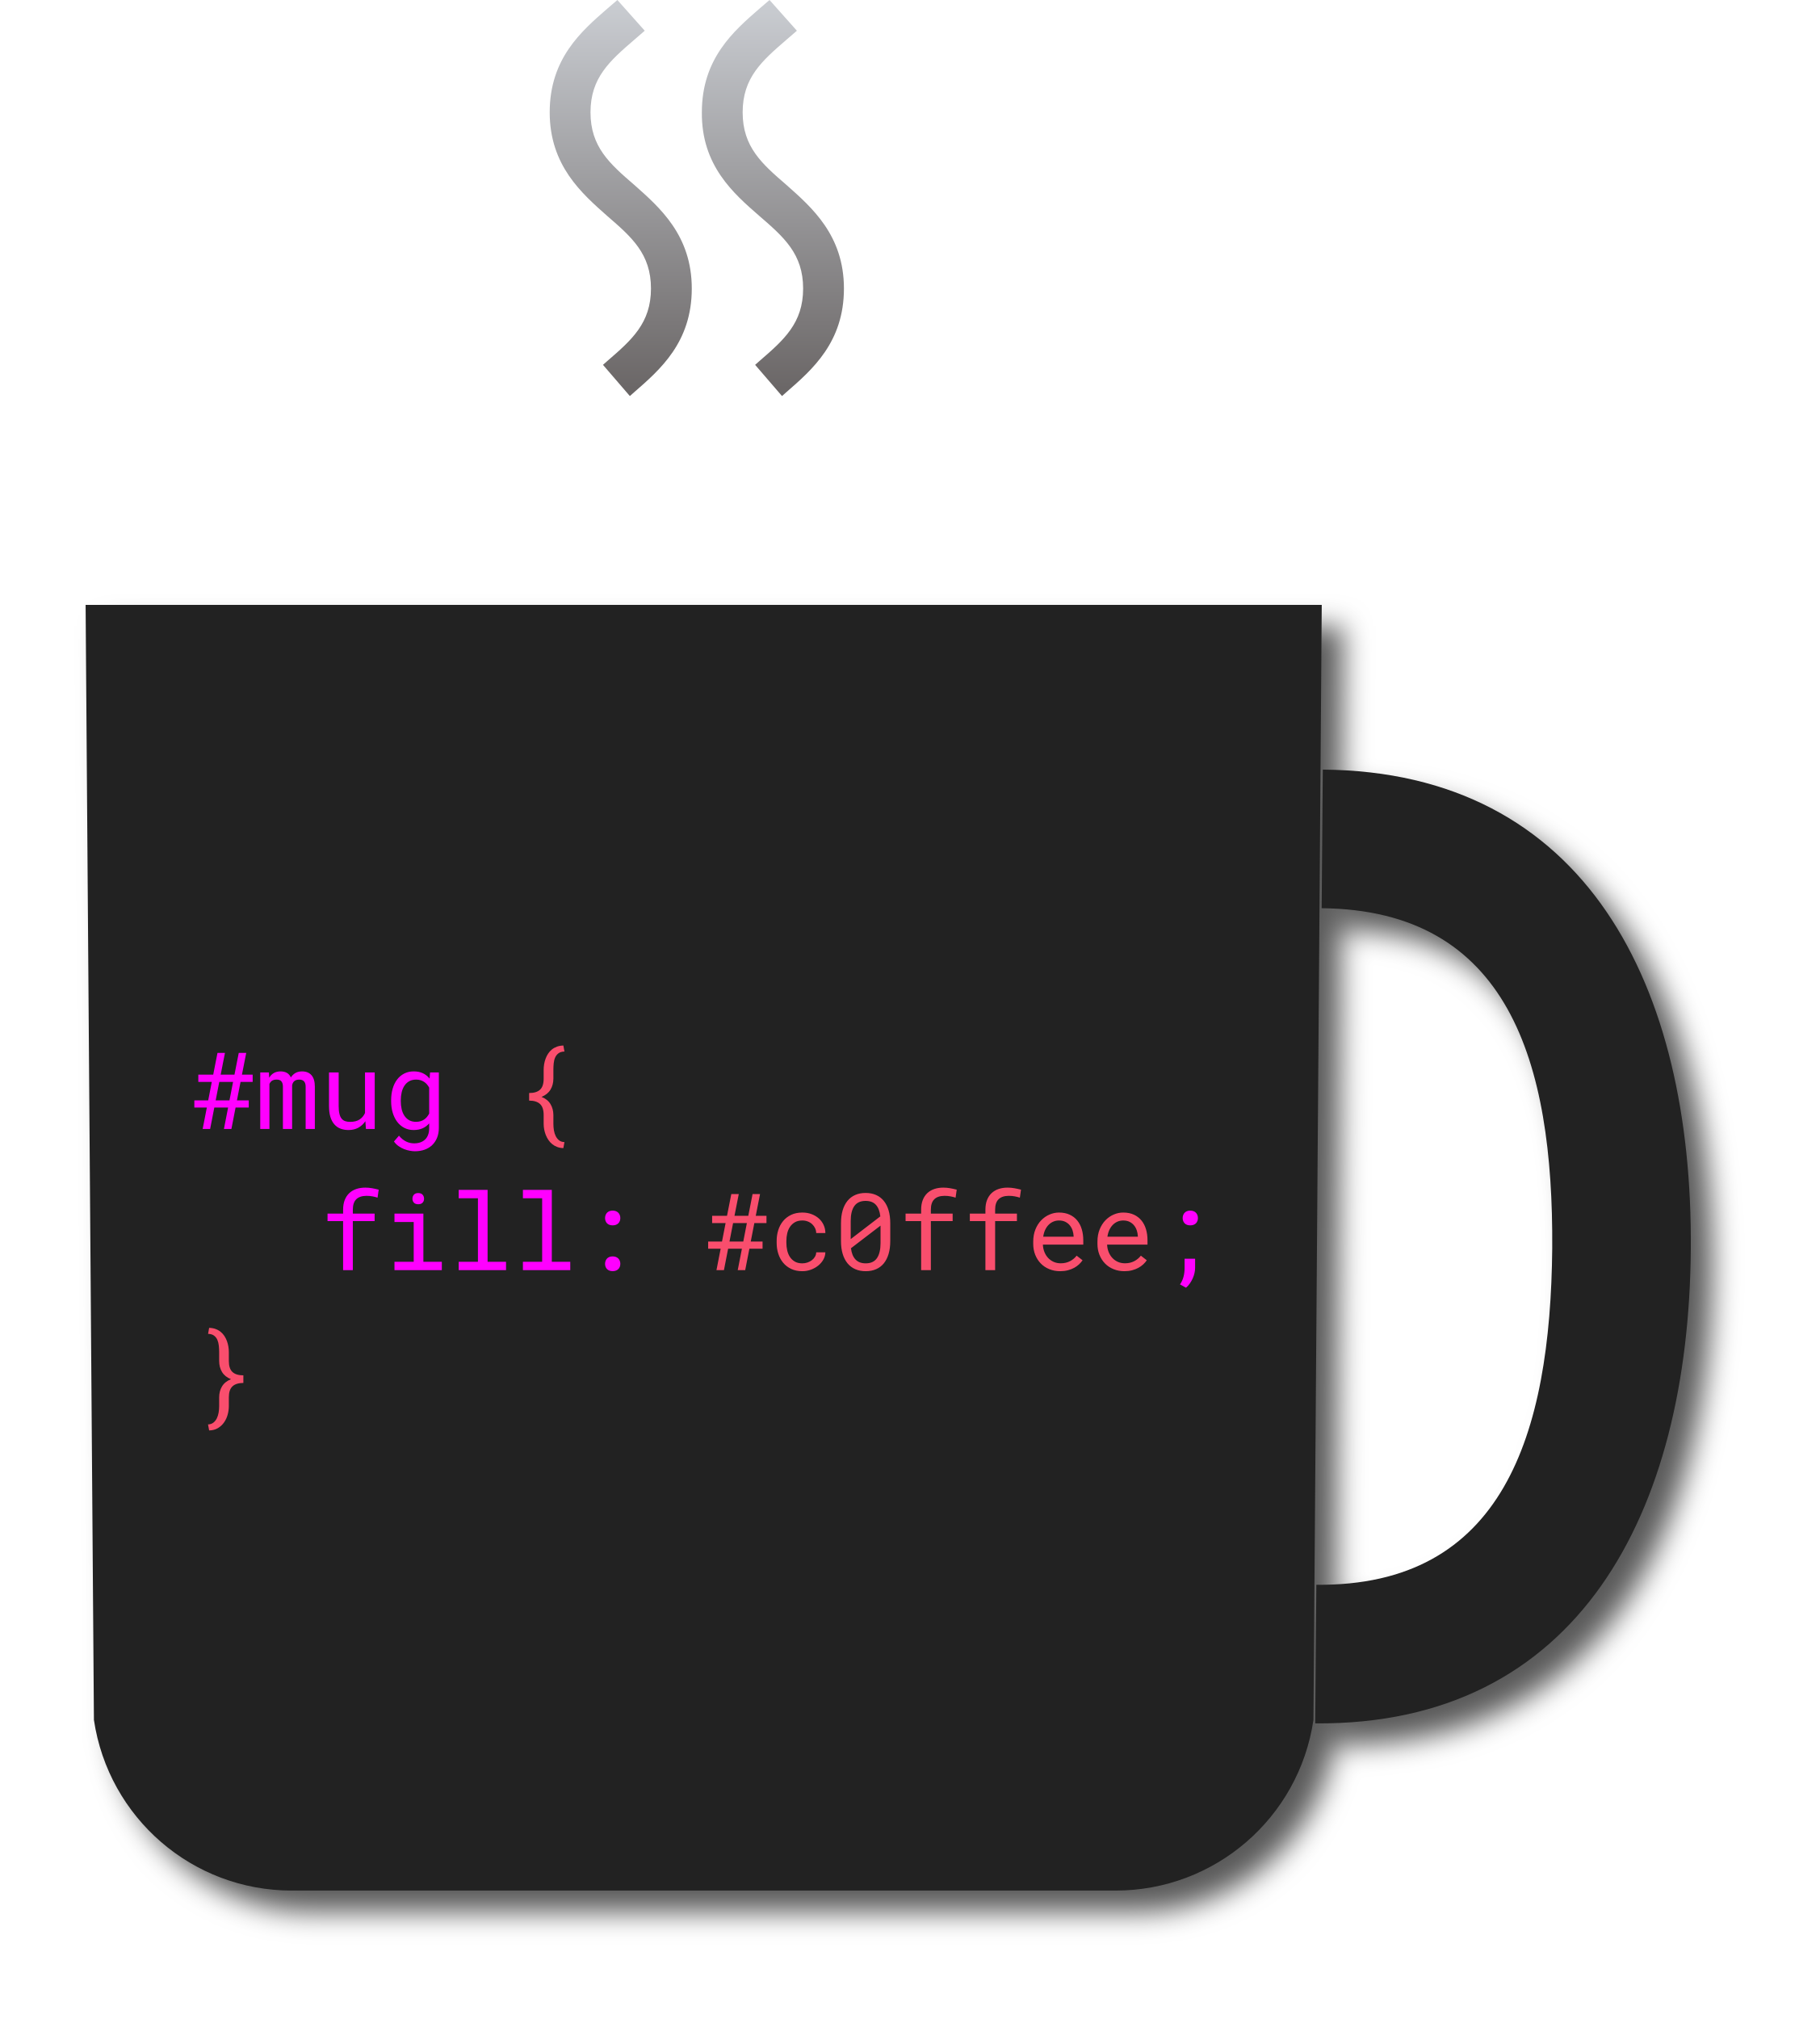
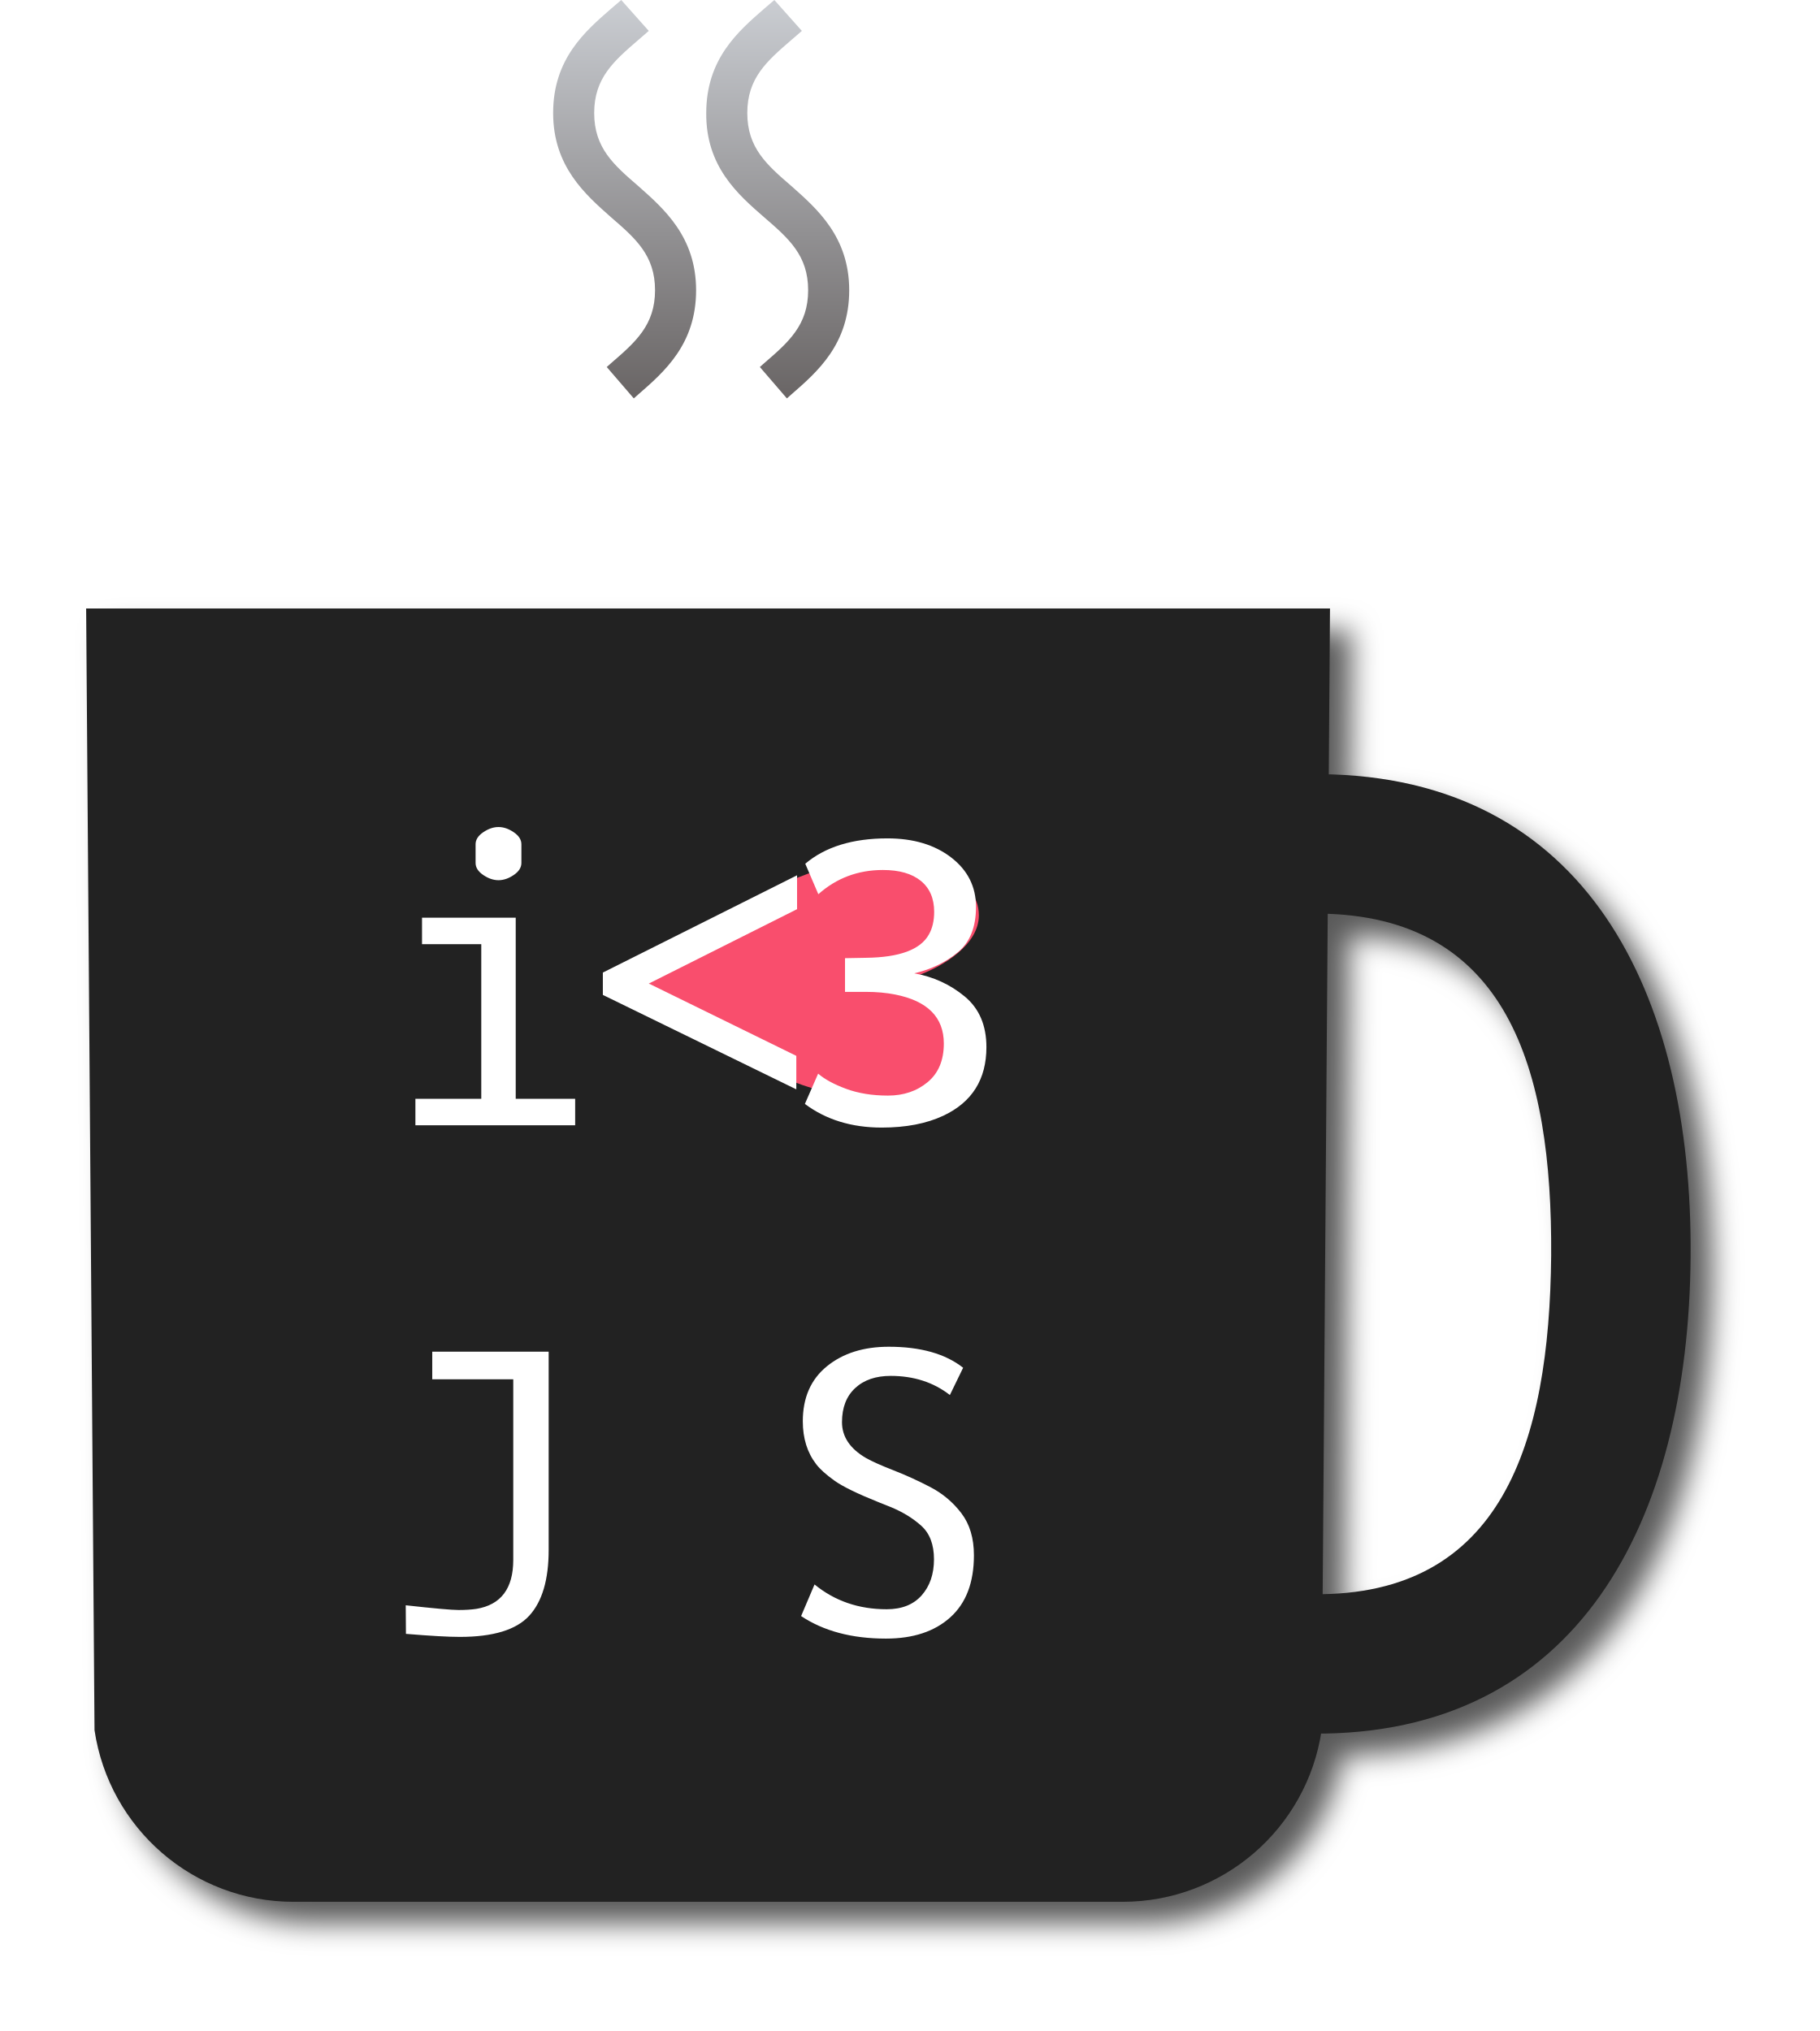
- <svg xmlns="http://www.w3.org/2000/svg" style="isolation:isolate" viewBox="483.137 259 170 188.631" width="170" height="188.631">
-   <g filter="url(#lxwHki0GgUVTZdht57bMZKEw23ivCHGa)">
-     <path d=" M 606.037 420.012 C 630.649 420.206 640.94 400.346 641.134 375.734 C 641.329 351.121 631.356 331.097 606.744 330.903 L 606.638 343.852 C 624.088 344.016 628.301 358.185 628.185 375.628 C 628.021 393.078 623.592 407.227 606.142 407.063 L 606.037 420.012 L 606.037 420.012 Z " fill="rgb(34,34,34)" />
+ <svg xmlns="http://www.w3.org/2000/svg" style="isolation:isolate" viewBox="483.137 259 169 188.631" width="169" height="188.631">
+   <g filter="url(#iWvSOdmesH643DTvjN1LjkyLfIF4l7OL)">
+     <path d=" M 605.037 420.012 C 629.649 420.206 639.94 400.346 640.134 375.734 C 640.329 351.121 630.356 331.097 605.744 330.903 L 605.638 343.852 C 623.088 344.016 627.301 358.185 627.185 375.628 C 627.021 393.078 622.592 407.227 605.142 407.063 L 605.037 420.012 L 605.037 420.012 Z " fill="rgb(34,34,34)" />
    <path d=" M 587.391 435.631 L 510.393 435.631 C 501.105 435.631 493.283 428.836 491.914 419.694 L 491.137 315.514 L 606.647 315.514 L 605.871 419.694 C 604.513 428.853 596.65 435.634 587.391 435.631 Z " fill="rgb(34,34,34)" />
  </g>
  <defs>
-     <filter id="lxwHki0GgUVTZdht57bMZKEw23ivCHGa" x="-200%" y="-200%" width="400%" height="400%" filterUnits="objectBoundingBox" color-interpolation-filters="sRGB">
+     <filter id="iWvSOdmesH643DTvjN1LjkyLfIF4l7OL" x="-200%" y="-200%" width="400%" height="400%" filterUnits="objectBoundingBox" color-interpolation-filters="sRGB">
      <feGaussianBlur in="SourceGraphic" stdDeviation="1.288" />
      <feOffset dx="2" dy="2" result="pf_100_offsetBlur" />
      <feFlood flood-color="#000000" flood-opacity="0.65" />
      <feComposite in2="pf_100_offsetBlur" operator="in" result="pf_100_dropShadow" />
      <feBlend in="SourceGraphic" in2="pf_100_dropShadow" mode="normal" />
    </filter>
  </defs>
-   <path d=" M 504.062 364.479 L 504.452 362.477 L 503.163 362.477 L 502.772 364.479 L 502.074 364.479 L 502.465 362.477 L 501.298 362.477 L 501.298 361.808 L 502.592 361.808 L 502.929 360.079 L 501.669 360.079 L 501.669 359.4 L 503.061 359.4 L 503.461 357.369 L 504.159 357.369 L 503.759 359.4 L 505.048 359.4 L 505.448 357.369 L 506.146 357.369 L 505.746 359.4 L 506.747 359.4 L 506.747 360.079 L 505.614 360.079 L 505.277 361.808 L 506.381 361.808 L 506.381 362.477 L 505.15 362.477 L 504.76 364.479 L 504.062 364.479 L 504.062 364.479 Z  M 503.627 360.079 L 503.29 361.808 L 504.579 361.808 L 504.916 360.079 L 503.627 360.079 L 503.627 360.079 Z  M 507.455 359.195 L 508.266 359.195 L 508.29 359.693 L 508.29 359.693 Q 508.451 359.415 508.712 359.259 L 508.712 359.259 L 508.712 359.259 Q 508.974 359.103 509.345 359.098 L 509.345 359.098 L 509.345 359.098 Q 510.072 359.098 510.316 359.664 L 510.316 359.664 L 510.316 359.664 Q 510.473 359.41 510.729 359.256 L 510.729 359.256 L 510.729 359.256 Q 510.985 359.103 511.352 359.098 L 511.352 359.098 L 511.352 359.098 Q 511.933 359.098 512.245 359.454 L 512.245 359.454 L 512.245 359.454 Q 512.558 359.811 512.558 360.533 L 512.558 360.533 L 512.558 364.479 L 511.698 364.479 L 511.698 360.523 L 511.698 360.523 Q 511.698 359.859 511.088 359.864 L 511.088 359.864 L 511.088 359.864 Q 510.927 359.864 510.81 359.908 L 510.81 359.908 L 510.81 359.908 Q 510.692 359.952 510.614 360.028 L 510.614 360.028 L 510.614 360.028 Q 510.536 360.104 510.492 360.204 L 510.492 360.204 L 510.492 360.204 Q 510.448 360.304 510.434 360.411 L 510.434 360.411 L 510.434 364.479 L 509.574 364.479 L 509.574 360.519 L 509.574 360.519 Q 509.574 360.201 509.433 360.03 L 509.433 360.03 L 509.433 360.03 Q 509.291 359.859 508.983 359.864 L 508.983 359.864 L 508.983 359.864 Q 508.7 359.864 508.544 359.977 L 508.544 359.977 L 508.544 359.977 Q 508.388 360.089 508.314 360.274 L 508.314 360.274 L 508.314 364.479 L 507.455 364.479 L 507.455 359.195 L 507.455 359.195 Z  M 517.333 364.479 L 517.279 363.751 L 517.279 363.751 Q 517.016 364.142 516.62 364.359 L 516.62 364.359 L 516.62 364.359 Q 516.225 364.576 515.707 364.576 L 515.707 364.576 L 515.707 364.576 Q 515.292 364.576 514.955 364.447 L 514.955 364.447 L 514.955 364.447 Q 514.618 364.317 514.379 364.044 L 514.379 364.044 L 514.379 364.044 Q 514.14 363.771 514.01 363.348 L 514.01 363.348 L 514.01 363.348 Q 513.881 362.926 513.881 362.335 L 513.881 362.335 L 513.881 359.195 L 514.784 359.195 L 514.784 362.345 L 514.784 362.345 Q 514.784 362.774 514.853 363.058 L 514.853 363.058 L 514.853 363.058 Q 514.921 363.341 515.058 363.509 L 515.058 363.509 L 515.058 363.509 Q 515.194 363.678 515.392 363.746 L 515.392 363.746 L 515.392 363.746 Q 515.59 363.814 515.849 363.814 L 515.849 363.814 L 515.849 363.814 Q 516.4 363.814 516.74 363.59 L 516.74 363.59 L 516.74 363.59 Q 517.079 363.365 517.245 362.984 L 517.245 362.984 L 517.245 359.195 L 518.153 359.195 L 518.153 364.479 L 517.333 364.479 L 517.333 364.479 Z  M 519.687 361.896 L 519.687 361.793 L 519.687 361.793 Q 519.687 361.202 519.831 360.707 L 519.831 360.707 L 519.831 360.707 Q 519.975 360.211 520.248 359.854 L 520.248 359.854 L 520.248 359.854 Q 520.521 359.498 520.912 359.298 L 520.912 359.298 L 520.912 359.298 Q 521.303 359.098 521.796 359.098 L 521.796 359.098 L 521.796 359.098 Q 522.284 359.098 522.653 359.271 L 522.653 359.271 L 522.653 359.271 Q 523.021 359.444 523.28 359.771 L 523.28 359.771 L 523.324 359.195 L 524.145 359.195 L 524.145 364.366 L 524.145 364.366 Q 524.145 364.889 523.981 365.294 L 523.981 365.294 L 523.981 365.294 Q 523.817 365.699 523.522 365.982 L 523.522 365.982 L 523.522 365.982 Q 523.227 366.266 522.816 366.412 L 522.816 366.412 L 522.816 366.412 Q 522.406 366.559 521.908 366.559 L 521.908 366.559 L 521.908 366.559 Q 521.703 366.559 521.439 366.512 L 521.439 366.512 L 521.439 366.512 Q 521.176 366.466 520.905 366.361 L 520.905 366.361 L 520.905 366.361 Q 520.634 366.256 520.382 366.08 L 520.382 366.08 L 520.382 366.08 Q 520.131 365.904 519.95 365.646 L 519.95 365.646 L 520.419 365.104 L 520.419 365.104 Q 520.585 365.304 520.761 365.443 L 520.761 365.443 L 520.761 365.443 Q 520.937 365.582 521.117 365.665 L 521.117 365.665 L 521.117 365.665 Q 521.298 365.748 521.479 365.785 L 521.479 365.785 L 521.479 365.785 Q 521.659 365.821 521.84 365.821 L 521.84 365.821 L 521.84 365.821 Q 522.162 365.821 522.421 365.729 L 522.421 365.729 L 522.421 365.729 Q 522.68 365.636 522.863 365.458 L 522.863 365.458 L 522.863 365.458 Q 523.046 365.279 523.144 365.016 L 523.144 365.016 L 523.144 365.016 Q 523.241 364.752 523.241 364.41 L 523.241 364.41 L 523.241 363.956 L 523.241 363.956 Q 522.978 364.259 522.619 364.417 L 522.619 364.417 L 522.619 364.417 Q 522.26 364.576 521.786 364.576 L 521.786 364.576 L 521.786 364.576 Q 521.303 364.576 520.912 364.371 L 520.912 364.371 L 520.912 364.371 Q 520.521 364.166 520.25 363.805 L 520.25 363.805 L 520.25 363.805 Q 519.979 363.443 519.833 362.953 L 519.833 362.953 L 519.833 362.953 Q 519.687 362.462 519.687 361.896 L 519.687 361.896 L 519.687 361.896 Z  M 520.59 361.793 L 520.59 361.896 L 520.59 361.896 Q 520.59 362.281 520.67 362.628 L 520.67 362.628 L 520.67 362.628 Q 520.751 362.975 520.924 363.238 L 520.924 363.238 L 520.924 363.238 Q 521.098 363.502 521.366 363.656 L 521.366 363.656 L 521.366 363.656 Q 521.635 363.81 522.011 363.81 L 522.011 363.81 L 522.011 363.81 Q 522.245 363.81 522.433 363.753 L 522.433 363.753 L 522.433 363.753 Q 522.621 363.697 522.77 363.595 L 522.77 363.595 L 522.77 363.595 Q 522.919 363.492 523.036 363.351 L 523.036 363.351 L 523.036 363.351 Q 523.153 363.209 523.241 363.038 L 523.241 363.038 L 523.241 360.616 L 523.241 360.616 Q 523.153 360.45 523.036 360.313 L 523.036 360.313 L 523.036 360.313 Q 522.919 360.177 522.768 360.077 L 522.768 360.077 L 522.768 360.077 Q 522.616 359.977 522.431 359.92 L 522.431 359.92 L 522.431 359.92 Q 522.245 359.864 522.021 359.864 L 522.021 359.864 L 522.021 359.864 Q 521.64 359.864 521.369 360.021 L 521.369 360.021 L 521.369 360.021 Q 521.098 360.177 520.924 360.443 L 520.924 360.443 L 520.924 360.443 Q 520.751 360.709 520.67 361.058 L 520.67 361.058 L 520.67 361.058 Q 520.59 361.407 520.59 361.793 L 520.59 361.793 L 520.59 361.793 Z " fill="rgb(255,0,255)" />
-   <path d=" M 535.883 365.704 L 535.78 366.266 L 535.78 366.266 Q 535.463 366.256 535.204 366.158 L 535.204 366.158 L 535.204 366.158 Q 534.945 366.061 534.74 365.895 L 534.74 365.895 L 534.74 365.895 Q 534.535 365.729 534.386 365.509 L 534.386 365.509 L 534.386 365.509 Q 534.237 365.289 534.137 365.038 L 534.137 365.038 L 534.137 365.038 Q 534.037 364.786 533.988 364.52 L 533.988 364.52 L 533.988 364.52 Q 533.939 364.254 533.939 363.995 L 533.939 363.995 L 533.939 363.17 L 533.939 363.17 Q 533.939 362.467 533.605 362.149 L 533.605 362.149 L 533.605 362.149 Q 533.271 361.832 532.582 361.827 L 532.582 361.827 L 532.582 361.119 L 532.582 361.119 Q 533.271 361.119 533.605 360.804 L 533.605 360.804 L 533.605 360.804 Q 533.939 360.489 533.939 359.781 L 533.939 359.781 L 533.939 358.951 L 533.939 358.951 Q 533.939 358.692 533.983 358.426 L 533.983 358.426 L 533.983 358.426 Q 534.027 358.16 534.12 357.909 L 534.12 357.909 L 534.12 357.909 Q 534.213 357.657 534.357 357.438 L 534.357 357.438 L 534.357 357.438 Q 534.501 357.218 534.706 357.052 L 534.706 357.052 L 534.706 357.052 Q 534.911 356.886 535.177 356.788 L 535.177 356.788 L 535.177 356.788 Q 535.443 356.69 535.78 356.681 L 535.78 356.681 L 535.883 357.242 L 535.883 357.242 Q 535.531 357.252 535.324 357.408 L 535.324 357.408 L 535.324 357.408 Q 535.116 357.564 535.011 357.806 L 535.011 357.806 L 535.011 357.806 Q 534.906 358.048 534.877 358.351 L 534.877 358.351 L 534.877 358.351 Q 534.848 358.653 534.848 358.951 L 534.848 358.951 L 534.848 359.781 L 534.848 359.781 Q 534.843 360.367 534.574 360.809 L 534.574 360.809 L 534.574 360.809 Q 534.306 361.251 533.739 361.48 L 533.739 361.48 L 533.739 361.48 Q 534.306 361.705 534.574 362.147 L 534.574 362.147 L 534.574 362.147 Q 534.843 362.589 534.848 363.17 L 534.848 363.17 L 534.848 363.995 L 534.848 363.995 Q 534.848 364.298 534.896 364.598 L 534.896 364.598 L 534.896 364.598 Q 534.945 364.898 535.065 365.14 L 535.065 365.14 L 535.065 365.14 Q 535.185 365.382 535.382 365.538 L 535.382 365.538 L 535.382 365.538 Q 535.58 365.694 535.883 365.704 L 535.883 365.704 L 535.883 365.704 Z " fill="rgb(249,78,109)" />
-   <path d=" M 516.107 377.667 L 515.199 377.667 L 515.199 373.082 L 513.744 373.082 L 513.744 372.384 L 515.199 372.384 L 515.199 372.013 L 515.199 372.013 Q 515.199 371.505 515.348 371.122 L 515.348 371.122 L 515.348 371.122 Q 515.497 370.738 515.768 370.479 L 515.768 370.479 L 515.768 370.479 Q 516.039 370.221 516.42 370.089 L 516.42 370.089 L 516.42 370.089 Q 516.801 369.957 517.27 369.957 L 517.27 369.957 L 517.27 369.957 Q 517.592 369.957 517.897 370.011 L 517.897 370.011 L 517.897 370.011 Q 518.202 370.064 518.524 370.147 L 518.524 370.147 L 518.417 370.895 L 518.417 370.895 Q 518.217 370.826 517.951 370.775 L 517.951 370.775 L 517.951 370.775 Q 517.685 370.724 517.382 370.724 L 517.382 370.724 L 517.382 370.724 Q 516.747 370.729 516.427 371.046 L 516.427 371.046 L 516.427 371.046 Q 516.107 371.363 516.107 372.013 L 516.107 372.013 L 516.107 372.384 L 518.144 372.384 L 518.144 373.082 L 516.107 373.082 L 516.107 377.667 L 516.107 377.667 Z  M 519.999 373.17 L 519.999 372.384 L 522.699 372.384 L 522.699 376.886 L 524.423 376.886 L 524.423 377.667 L 519.999 377.667 L 519.999 376.886 L 521.796 376.886 L 521.796 373.17 L 519.999 373.17 L 519.999 373.17 Z  M 521.679 370.997 L 521.679 370.997 L 521.679 370.997 Q 521.679 370.772 521.813 370.619 L 521.813 370.619 L 521.813 370.619 Q 521.947 370.465 522.221 370.465 L 522.221 370.465 L 522.221 370.465 Q 522.489 370.465 522.626 370.619 L 522.626 370.619 L 522.626 370.619 Q 522.763 370.772 522.763 370.997 L 522.763 370.997 L 522.763 370.997 Q 522.763 371.217 522.626 371.363 L 522.626 371.363 L 522.626 371.363 Q 522.489 371.51 522.221 371.51 L 522.221 371.51 L 522.221 371.51 Q 521.947 371.51 521.813 371.363 L 521.813 371.363 L 521.813 371.363 Q 521.679 371.217 521.679 370.997 Z  M 526 370.953 L 526 370.167 L 528.7 370.167 L 528.7 376.886 L 530.424 376.886 L 530.424 377.667 L 526 377.667 L 526 376.886 L 527.797 376.886 L 527.797 370.953 L 526 370.953 L 526 370.953 Z  M 532.001 370.953 L 532.001 370.167 L 534.701 370.167 L 534.701 376.886 L 536.425 376.886 L 536.425 377.667 L 532.001 377.667 L 532.001 376.886 L 533.798 376.886 L 533.798 370.953 L 532.001 370.953 L 532.001 370.953 Z  M 539.677 377.081 L 539.677 377.081 L 539.677 377.081 Q 539.677 376.935 539.723 376.808 L 539.723 376.808 L 539.723 376.808 Q 539.77 376.681 539.857 376.585 L 539.857 376.585 L 539.857 376.585 Q 539.945 376.49 540.077 376.437 L 540.077 376.437 L 540.077 376.437 Q 540.209 376.383 540.385 376.383 L 540.385 376.383 L 540.385 376.383 Q 540.561 376.383 540.695 376.437 L 540.695 376.437 L 540.695 376.437 Q 540.829 376.49 540.919 376.585 L 540.919 376.585 L 540.919 376.585 Q 541.01 376.681 541.056 376.808 L 541.056 376.808 L 541.056 376.808 Q 541.103 376.935 541.103 377.081 L 541.103 377.081 L 541.103 377.081 Q 541.103 377.223 541.056 377.347 L 541.056 377.347 L 541.056 377.347 Q 541.01 377.472 540.919 377.564 L 540.919 377.564 L 540.919 377.564 Q 540.829 377.657 540.695 377.708 L 540.695 377.708 L 540.695 377.708 Q 540.561 377.76 540.385 377.76 L 540.385 377.76 L 540.385 377.76 Q 540.209 377.76 540.077 377.708 L 540.077 377.708 L 540.077 377.708 Q 539.945 377.657 539.857 377.564 L 539.857 377.564 L 539.857 377.564 Q 539.77 377.472 539.723 377.347 L 539.723 377.347 L 539.723 377.347 Q 539.677 377.223 539.677 377.081 Z  M 539.677 372.804 L 539.677 372.804 L 539.677 372.804 Q 539.677 372.657 539.723 372.53 L 539.723 372.53 L 539.723 372.53 Q 539.77 372.403 539.857 372.308 L 539.857 372.308 L 539.857 372.308 Q 539.945 372.213 540.077 372.159 L 540.077 372.159 L 540.077 372.159 Q 540.209 372.105 540.385 372.105 L 540.385 372.105 L 540.385 372.105 Q 540.561 372.105 540.695 372.159 L 540.695 372.159 L 540.695 372.159 Q 540.829 372.213 540.919 372.308 L 540.919 372.308 L 540.919 372.308 Q 541.01 372.403 541.056 372.53 L 541.056 372.53 L 541.056 372.53 Q 541.103 372.657 541.103 372.804 L 541.103 372.804 L 541.103 372.804 Q 541.103 372.945 541.056 373.07 L 541.056 373.07 L 541.056 373.07 Q 541.01 373.194 540.919 373.287 L 540.919 373.287 L 540.919 373.287 Q 540.829 373.38 540.695 373.431 L 540.695 373.431 L 540.695 373.431 Q 540.561 373.482 540.385 373.482 L 540.385 373.482 L 540.385 373.482 Q 540.209 373.482 540.077 373.431 L 540.077 373.431 L 540.077 373.431 Q 539.945 373.38 539.857 373.287 L 539.857 373.287 L 539.857 373.287 Q 539.77 373.194 539.723 373.07 L 539.723 373.07 L 539.723 373.07 Q 539.677 372.945 539.677 372.804 Z " fill="rgb(255,0,255)" />
-   <path d=" M 552.074 377.667 L 552.465 375.665 L 551.176 375.665 L 550.785 377.667 L 550.087 377.667 L 550.478 375.665 L 549.311 375.665 L 549.311 374.996 L 550.604 374.996 L 550.941 373.268 L 549.682 373.268 L 549.682 372.589 L 551.073 372.589 L 551.474 370.558 L 552.172 370.558 L 551.771 372.589 L 553.061 372.589 L 553.461 370.558 L 554.159 370.558 L 553.759 372.589 L 554.76 372.589 L 554.76 373.268 L 553.627 373.268 L 553.29 374.996 L 554.394 374.996 L 554.394 375.665 L 553.163 375.665 L 552.772 377.667 L 552.074 377.667 L 552.074 377.667 Z  M 551.64 373.268 L 551.303 374.996 L 552.592 374.996 L 552.929 373.268 L 551.64 373.268 L 551.64 373.268 Z  M 558.114 377.032 L 558.114 377.032 L 558.114 377.032 Q 558.358 377.032 558.59 376.954 L 558.59 376.954 L 558.59 376.954 Q 558.822 376.876 559.003 376.737 L 559.003 376.737 L 559.003 376.737 Q 559.184 376.598 559.293 376.41 L 559.293 376.41 L 559.293 376.41 Q 559.403 376.222 559.408 376.002 L 559.408 376.002 L 560.263 376.002 L 560.263 376.002 Q 560.258 376.354 560.08 376.673 L 560.08 376.673 L 560.08 376.673 Q 559.901 376.993 559.604 377.235 L 559.604 377.235 L 559.604 377.235 Q 559.306 377.477 558.92 377.621 L 558.92 377.621 L 558.92 377.621 Q 558.534 377.765 558.114 377.765 L 558.114 377.765 L 558.114 377.765 Q 557.514 377.765 557.064 377.55 L 557.064 377.55 L 557.064 377.55 Q 556.615 377.335 556.315 376.971 L 556.315 376.971 L 556.315 376.971 Q 556.015 376.607 555.863 376.131 L 555.863 376.131 L 555.863 376.131 Q 555.712 375.655 555.712 375.128 L 555.712 375.128 L 555.712 374.923 L 555.712 374.923 Q 555.712 374.4 555.863 373.922 L 555.863 373.922 L 555.863 373.922 Q 556.015 373.443 556.315 373.08 L 556.315 373.08 L 556.315 373.08 Q 556.615 372.716 557.064 372.501 L 557.064 372.501 L 557.064 372.501 Q 557.514 372.286 558.114 372.286 L 558.114 372.286 L 558.114 372.286 Q 558.583 372.286 558.976 372.435 L 558.976 372.435 L 558.976 372.435 Q 559.369 372.584 559.655 372.84 L 559.655 372.84 L 559.655 372.84 Q 559.94 373.097 560.102 373.448 L 560.102 373.448 L 560.102 373.448 Q 560.263 373.8 560.263 374.2 L 560.263 374.2 L 559.408 374.2 L 559.408 374.2 Q 559.403 373.961 559.303 373.749 L 559.303 373.749 L 559.303 373.749 Q 559.203 373.536 559.032 373.375 L 559.032 373.375 L 559.032 373.375 Q 558.861 373.214 558.625 373.121 L 558.625 373.121 L 558.625 373.121 Q 558.388 373.028 558.114 373.028 L 558.114 373.028 L 558.114 373.028 Q 557.694 373.028 557.409 373.197 L 557.409 373.197 L 557.409 373.197 Q 557.123 373.365 556.947 373.636 L 556.947 373.636 L 556.947 373.636 Q 556.771 373.907 556.696 374.244 L 556.696 374.244 L 556.696 374.244 Q 556.62 374.581 556.62 374.923 L 556.62 374.923 L 556.62 375.128 L 556.62 375.128 Q 556.62 375.475 556.696 375.814 L 556.696 375.814 L 556.696 375.814 Q 556.771 376.153 556.945 376.424 L 556.945 376.424 L 556.945 376.424 Q 557.118 376.695 557.404 376.864 L 557.404 376.864 L 557.404 376.864 Q 557.689 377.032 558.114 377.032 Z  M 566.327 373.282 L 566.327 374.947 L 566.327 374.947 Q 566.327 375.626 566.171 376.151 L 566.171 376.151 L 566.171 376.151 Q 566.015 376.676 565.722 377.035 L 565.722 377.035 L 565.722 377.035 Q 565.429 377.394 565.004 377.579 L 565.004 377.579 L 565.004 377.579 Q 564.579 377.765 564.032 377.765 L 564.032 377.765 L 564.032 377.765 Q 563.49 377.765 563.063 377.579 L 563.063 377.579 L 563.063 377.579 Q 562.636 377.394 562.338 377.035 L 562.338 377.035 L 562.338 377.035 Q 562.04 376.676 561.881 376.151 L 561.881 376.151 L 561.881 376.151 Q 561.723 375.626 561.723 374.947 L 561.723 374.947 L 561.723 373.282 L 561.723 373.282 Q 561.723 372.604 561.879 372.079 L 561.879 372.079 L 561.879 372.079 Q 562.035 371.554 562.331 371.192 L 562.331 371.192 L 562.331 371.192 Q 562.626 370.831 563.053 370.643 L 563.053 370.643 L 563.053 370.643 Q 563.48 370.455 564.022 370.455 L 564.022 370.455 L 564.022 370.455 Q 564.569 370.455 564.997 370.643 L 564.997 370.643 L 564.997 370.643 Q 565.424 370.831 565.719 371.192 L 565.719 371.192 L 565.719 371.192 Q 566.015 371.554 566.171 372.079 L 566.171 372.079 L 566.171 372.079 Q 566.327 372.604 566.327 373.282 L 566.327 373.282 L 566.327 373.282 Z  M 562.631 373.082 L 562.631 374.767 L 565.399 372.643 L 565.399 372.643 Q 565.321 371.935 564.987 371.566 L 564.987 371.566 L 564.987 371.566 Q 564.652 371.197 564.022 371.197 L 564.022 371.197 L 564.022 371.197 Q 563.31 371.197 562.97 371.678 L 562.97 371.678 L 562.97 371.678 Q 562.631 372.159 562.631 373.082 L 562.631 373.082 L 562.631 373.082 Z  M 565.419 375.138 L 565.419 373.507 L 562.655 375.621 L 562.655 375.621 Q 562.738 376.31 563.08 376.671 L 563.08 376.671 L 563.08 376.671 Q 563.422 377.032 564.032 377.032 L 564.032 377.032 L 564.032 377.032 Q 564.75 377.032 565.084 376.544 L 565.084 376.544 L 565.084 376.544 Q 565.419 376.056 565.419 375.138 L 565.419 375.138 L 565.419 375.138 Z  M 570.121 377.667 L 569.213 377.667 L 569.213 373.082 L 567.758 373.082 L 567.758 372.384 L 569.213 372.384 L 569.213 372.013 L 569.213 372.013 Q 569.213 371.505 569.362 371.122 L 569.362 371.122 L 569.362 371.122 Q 569.511 370.738 569.782 370.479 L 569.782 370.479 L 569.782 370.479 Q 570.053 370.221 570.434 370.089 L 570.434 370.089 L 570.434 370.089 Q 570.814 369.957 571.283 369.957 L 571.283 369.957 L 571.283 369.957 Q 571.605 369.957 571.911 370.011 L 571.911 370.011 L 571.911 370.011 Q 572.216 370.064 572.538 370.147 L 572.538 370.147 L 572.431 370.895 L 572.431 370.895 Q 572.23 370.826 571.964 370.775 L 571.964 370.775 L 571.964 370.775 Q 571.698 370.724 571.396 370.724 L 571.396 370.724 L 571.396 370.724 Q 570.761 370.729 570.441 371.046 L 570.441 371.046 L 570.441 371.046 Q 570.121 371.363 570.121 372.013 L 570.121 372.013 L 570.121 372.384 L 572.157 372.384 L 572.157 373.082 L 570.121 373.082 L 570.121 377.667 L 570.121 377.667 Z  M 576.127 377.667 L 575.219 377.667 L 575.219 373.082 L 573.764 373.082 L 573.764 372.384 L 575.219 372.384 L 575.219 372.013 L 575.219 372.013 Q 575.219 371.505 575.368 371.122 L 575.368 371.122 L 575.368 371.122 Q 575.517 370.738 575.788 370.479 L 575.788 370.479 L 575.788 370.479 Q 576.059 370.221 576.439 370.089 L 576.439 370.089 L 576.439 370.089 Q 576.82 369.957 577.289 369.957 L 577.289 369.957 L 577.289 369.957 Q 577.611 369.957 577.917 370.011 L 577.917 370.011 L 577.917 370.011 Q 578.222 370.064 578.544 370.147 L 578.544 370.147 L 578.437 370.895 L 578.437 370.895 Q 578.236 370.826 577.97 370.775 L 577.97 370.775 L 577.97 370.775 Q 577.704 370.724 577.401 370.724 L 577.401 370.724 L 577.401 370.724 Q 576.767 370.729 576.447 371.046 L 576.447 371.046 L 576.447 371.046 Q 576.127 371.363 576.127 372.013 L 576.127 372.013 L 576.127 372.384 L 578.163 372.384 L 578.163 373.082 L 576.127 373.082 L 576.127 377.667 L 576.127 377.667 Z  M 582.211 377.765 L 582.211 377.765 L 582.211 377.765 Q 581.654 377.765 581.188 377.574 L 581.188 377.574 L 581.188 377.574 Q 580.722 377.384 580.39 377.042 L 580.39 377.042 L 580.39 377.042 Q 580.058 376.7 579.872 376.231 L 579.872 376.231 L 579.872 376.231 Q 579.687 375.763 579.687 375.211 L 579.687 375.211 L 579.687 375.006 L 579.687 375.006 Q 579.687 374.366 579.892 373.861 L 579.892 373.861 L 579.892 373.861 Q 580.097 373.355 580.436 373.006 L 580.436 373.006 L 580.436 373.006 Q 580.775 372.657 581.208 372.472 L 581.208 372.472 L 581.208 372.472 Q 581.64 372.286 582.094 372.286 L 582.094 372.286 L 582.094 372.286 Q 582.665 372.286 583.092 372.484 L 583.092 372.484 L 583.092 372.484 Q 583.52 372.682 583.803 373.031 L 583.803 373.031 L 583.803 373.031 Q 584.086 373.38 584.225 373.854 L 584.225 373.854 L 584.225 373.854 Q 584.364 374.327 584.364 374.879 L 584.364 374.879 L 584.364 375.284 L 580.59 375.284 L 580.59 375.284 Q 580.604 375.646 580.729 375.963 L 580.729 375.963 L 580.729 375.963 Q 580.854 376.28 581.071 376.517 L 581.071 376.517 L 581.071 376.517 Q 581.288 376.754 581.591 376.891 L 581.591 376.891 L 581.591 376.891 Q 581.894 377.027 582.26 377.027 L 582.26 377.027 L 582.26 377.027 Q 582.743 377.027 583.119 376.832 L 583.119 376.832 L 583.119 376.832 Q 583.495 376.637 583.744 376.314 L 583.744 376.314 L 584.296 376.744 L 584.296 376.744 Q 584.164 376.944 583.966 377.127 L 583.966 377.127 L 583.966 377.127 Q 583.769 377.311 583.51 377.452 L 583.51 377.452 L 583.51 377.452 Q 583.251 377.594 582.924 377.679 L 582.924 377.679 L 582.924 377.679 Q 582.597 377.765 582.211 377.765 Z  M 582.094 373.028 L 582.094 373.028 L 582.094 373.028 Q 581.82 373.028 581.576 373.128 L 581.576 373.128 L 581.576 373.128 Q 581.332 373.229 581.137 373.421 L 581.137 373.421 L 581.137 373.421 Q 580.941 373.614 580.807 373.895 L 580.807 373.895 L 580.807 373.895 Q 580.673 374.176 580.619 374.542 L 580.619 374.542 L 583.461 374.542 L 583.461 374.474 L 583.461 374.474 Q 583.446 374.21 583.361 373.951 L 583.361 373.951 L 583.361 373.951 Q 583.275 373.692 583.109 373.487 L 583.109 373.487 L 583.109 373.487 Q 582.943 373.282 582.692 373.155 L 582.692 373.155 L 582.692 373.155 Q 582.44 373.028 582.094 373.028 Z  M 588.212 377.765 L 588.212 377.765 L 588.212 377.765 Q 587.655 377.765 587.189 377.574 L 587.189 377.574 L 587.189 377.574 Q 586.723 377.384 586.391 377.042 L 586.391 377.042 L 586.391 377.042 Q 586.059 376.7 585.873 376.231 L 585.873 376.231 L 585.873 376.231 Q 585.688 375.763 585.688 375.211 L 585.688 375.211 L 585.688 375.006 L 585.688 375.006 Q 585.688 374.366 585.893 373.861 L 585.893 373.861 L 585.893 373.861 Q 586.098 373.355 586.437 373.006 L 586.437 373.006 L 586.437 373.006 Q 586.776 372.657 587.208 372.472 L 587.208 372.472 L 587.208 372.472 Q 587.641 372.286 588.095 372.286 L 588.095 372.286 L 588.095 372.286 Q 588.666 372.286 589.093 372.484 L 589.093 372.484 L 589.093 372.484 Q 589.521 372.682 589.804 373.031 L 589.804 373.031 L 589.804 373.031 Q 590.087 373.38 590.226 373.854 L 590.226 373.854 L 590.226 373.854 Q 590.365 374.327 590.365 374.879 L 590.365 374.879 L 590.365 375.284 L 586.591 375.284 L 586.591 375.284 Q 586.605 375.646 586.73 375.963 L 586.73 375.963 L 586.73 375.963 Q 586.854 376.28 587.072 376.517 L 587.072 376.517 L 587.072 376.517 Q 587.289 376.754 587.592 376.891 L 587.592 376.891 L 587.592 376.891 Q 587.895 377.027 588.261 377.027 L 588.261 377.027 L 588.261 377.027 Q 588.744 377.027 589.12 376.832 L 589.12 376.832 L 589.12 376.832 Q 589.496 376.637 589.745 376.314 L 589.745 376.314 L 590.297 376.744 L 590.297 376.744 Q 590.165 376.944 589.967 377.127 L 589.967 377.127 L 589.967 377.127 Q 589.77 377.311 589.511 377.452 L 589.511 377.452 L 589.511 377.452 Q 589.252 377.594 588.925 377.679 L 588.925 377.679 L 588.925 377.679 Q 588.598 377.765 588.212 377.765 Z  M 588.095 373.028 L 588.095 373.028 L 588.095 373.028 Q 587.821 373.028 587.577 373.128 L 587.577 373.128 L 587.577 373.128 Q 587.333 373.229 587.138 373.421 L 587.138 373.421 L 587.138 373.421 Q 586.942 373.614 586.808 373.895 L 586.808 373.895 L 586.808 373.895 Q 586.674 374.176 586.62 374.542 L 586.62 374.542 L 589.462 374.542 L 589.462 374.474 L 589.462 374.474 Q 589.447 374.21 589.362 373.951 L 589.362 373.951 L 589.362 373.951 Q 589.276 373.692 589.11 373.487 L 589.11 373.487 L 589.11 373.487 Q 588.944 373.282 588.693 373.155 L 588.693 373.155 L 588.693 373.155 Q 588.441 373.028 588.095 373.028 Z " fill="rgb(249,78,109)" />
-   <path d=" M 593.651 372.804 L 593.651 372.804 L 593.651 372.804 Q 593.651 372.657 593.698 372.53 L 593.698 372.53 L 593.698 372.53 Q 593.744 372.403 593.832 372.308 L 593.832 372.308 L 593.832 372.308 Q 593.92 372.213 594.052 372.159 L 594.052 372.159 L 594.052 372.159 Q 594.184 372.105 594.359 372.105 L 594.359 372.105 L 594.359 372.105 Q 594.535 372.105 594.669 372.159 L 594.669 372.159 L 594.669 372.159 Q 594.804 372.213 594.894 372.308 L 594.894 372.308 L 594.894 372.308 Q 594.984 372.403 595.031 372.53 L 595.031 372.53 L 595.031 372.53 Q 595.077 372.657 595.077 372.804 L 595.077 372.804 L 595.077 372.804 Q 595.077 372.945 595.031 373.07 L 595.031 373.07 L 595.031 373.07 Q 594.984 373.194 594.894 373.287 L 594.894 373.287 L 594.894 373.287 Q 594.804 373.38 594.669 373.431 L 594.669 373.431 L 594.669 373.431 Q 594.535 373.482 594.359 373.482 L 594.359 373.482 L 594.359 373.482 Q 594.184 373.482 594.052 373.431 L 594.052 373.431 L 594.052 373.431 Q 593.92 373.38 593.832 373.287 L 593.832 373.287 L 593.832 373.287 Q 593.744 373.194 593.698 373.07 L 593.698 373.07 L 593.698 373.07 Q 593.651 372.945 593.651 372.804 Z  M 594.813 376.598 L 594.813 377.457 L 594.813 377.457 Q 594.813 377.687 594.757 377.938 L 594.757 377.938 L 594.757 377.938 Q 594.701 378.189 594.591 378.436 L 594.591 378.436 L 594.591 378.436 Q 594.481 378.683 594.325 378.907 L 594.325 378.907 L 594.325 378.907 Q 594.169 379.132 593.964 379.308 L 593.964 379.308 L 593.402 379 L 593.402 379 Q 593.637 378.658 593.734 378.272 L 593.734 378.272 L 593.734 378.272 Q 593.832 377.887 593.832 377.472 L 593.832 377.472 L 593.832 376.598 L 594.813 376.598 L 594.813 376.598 Z " fill="rgb(255,0,255)" />
-   <path d=" M 502.68 392.643 L 502.577 392.081 L 502.577 392.081 Q 502.875 392.071 503.075 391.915 L 503.075 391.915 L 503.075 391.915 Q 503.275 391.759 503.395 391.517 L 503.395 391.517 L 503.395 391.517 Q 503.515 391.275 503.566 390.975 L 503.566 390.975 L 503.566 390.975 Q 503.617 390.675 503.617 390.372 L 503.617 390.372 L 503.617 389.547 L 503.617 389.547 Q 503.617 388.966 503.886 388.524 L 503.886 388.524 L 503.886 388.524 Q 504.154 388.082 504.721 387.857 L 504.721 387.857 L 504.721 387.857 Q 504.154 387.628 503.886 387.186 L 503.886 387.186 L 503.886 387.186 Q 503.617 386.744 503.617 386.158 L 503.617 386.158 L 503.617 385.328 L 503.617 385.328 Q 503.617 385.03 503.585 384.728 L 503.585 384.728 L 503.585 384.728 Q 503.554 384.425 503.449 384.183 L 503.449 384.183 L 503.449 384.183 Q 503.344 383.941 503.139 383.785 L 503.139 383.785 L 503.139 383.785 Q 502.934 383.629 502.582 383.619 L 502.582 383.619 L 502.68 383.058 L 502.68 383.058 Q 503.017 383.067 503.283 383.165 L 503.283 383.165 L 503.283 383.165 Q 503.549 383.263 503.754 383.429 L 503.754 383.429 L 503.754 383.429 Q 503.959 383.595 504.103 383.814 L 504.103 383.814 L 504.103 383.814 Q 504.247 384.034 504.34 384.286 L 504.34 384.286 L 504.34 384.286 Q 504.433 384.537 504.477 384.803 L 504.477 384.803 L 504.477 384.803 Q 504.521 385.069 504.521 385.328 L 504.521 385.328 L 504.521 386.158 L 504.521 386.158 Q 504.521 386.866 504.857 387.181 L 504.857 387.181 L 504.857 387.181 Q 505.194 387.496 505.878 387.496 L 505.878 387.496 L 505.878 388.204 L 505.878 388.204 Q 505.194 388.209 504.857 388.526 L 504.857 388.526 L 504.857 388.526 Q 504.521 388.844 504.521 389.547 L 504.521 389.547 L 504.521 390.372 L 504.521 390.372 Q 504.521 390.763 504.413 391.161 L 504.413 391.161 L 504.413 391.161 Q 504.306 391.559 504.079 391.886 L 504.079 391.886 L 504.079 391.886 Q 503.852 392.213 503.505 392.423 L 503.505 392.423 L 503.505 392.423 Q 503.158 392.633 502.68 392.643 L 502.68 392.643 L 502.68 392.643 Z " fill="rgb(249,78,109)" />
+   <g>
+     <path d=" M 543.038 349.97 C 544.428 348.668 555.101 338.962 564.196 338.962 C 568.955 338.962 574.038 340.29 574.038 344.016 C 574.038 346.701 570.824 348.76 568.074 349.707 L 567.333 349.962 L 568.073 350.217 C 570.957 351.21 574.038 353.226 574.038 355.908 C 574.038 359.399 569.095 360.962 564.196 360.962 C 553.91 360.962 544.297 351.286 543.038 349.97 Z " fill="rgb(249,78,109)" />
+   </g>
+   <path d=" M 557.531 409.094 L 558.779 406.158 L 558.779 406.158 Q 561.592 408.461 565.476 408.461 L 565.476 408.461 L 565.476 408.461 Q 567.586 408.461 568.728 407.169 L 568.728 407.169 L 568.728 407.169 Q 569.871 405.877 569.871 403.821 L 569.871 403.821 L 569.871 403.821 Q 569.871 401.764 568.684 400.7 L 568.684 400.7 L 568.684 400.7 Q 567.498 399.637 565.81 398.951 L 565.81 398.951 L 564.756 398.53 L 564.756 398.53 Q 561.767 397.334 560.616 396.508 L 560.616 396.508 L 560.616 396.508 Q 559.465 395.682 558.937 394.996 L 558.937 394.996 L 558.937 394.996 Q 557.689 393.379 557.689 391.006 L 557.689 391.006 L 557.689 391.006 Q 557.689 387.719 559.922 385.9 L 559.922 385.9 L 559.922 385.9 Q 562.154 384.08 565.67 384.08 L 565.67 384.08 L 565.67 384.08 Q 570.099 384.08 572.578 386.031 L 572.578 386.031 L 571.347 388.563 L 571.347 388.563 Q 569.062 386.787 565.845 386.787 L 565.845 386.787 L 565.845 386.787 Q 563.771 386.787 562.55 387.921 L 562.55 387.921 L 562.55 387.921 Q 561.328 389.055 561.328 391.085 L 561.328 391.085 L 561.328 391.085 Q 561.328 393.115 563.56 394.416 L 563.56 394.416 L 563.56 394.416 Q 564.404 394.891 566.118 395.559 L 566.118 395.559 L 566.118 395.559 Q 567.832 396.227 569.546 397.123 L 569.546 397.123 L 569.546 397.123 Q 571.259 398.02 572.42 399.549 L 572.42 399.549 L 572.42 399.549 Q 573.58 401.078 573.58 403.451 L 573.58 403.451 L 573.58 403.451 Q 573.58 407.231 571.391 409.208 L 571.391 409.208 L 571.391 409.208 Q 569.203 411.186 565.406 411.186 L 565.406 411.186 L 565.406 411.186 Q 560.677 411.186 557.531 409.094 L 557.531 409.094 L 557.531 409.094 Z  M 520.834 410.746 L 520.816 408.092 L 520.816 408.092 Q 524.771 408.531 525.72 408.531 L 525.72 408.531 L 525.72 408.531 Q 526.67 408.531 527.373 408.426 L 527.373 408.426 L 527.373 408.426 Q 530.801 407.864 530.801 403.873 L 530.801 403.873 L 530.801 387.104 L 523.277 387.104 L 523.277 384.537 L 534.088 384.537 L 534.088 402.959 L 534.088 402.959 Q 534.088 407.09 532.286 409.059 L 532.286 409.059 L 532.286 409.059 Q 530.484 411.028 525.843 411.028 L 525.843 411.028 L 525.843 411.028 Q 524.209 411.028 520.834 410.746 L 520.834 410.746 L 520.834 410.746 Z  M 527.302 339.151 L 527.302 339.151 L 527.302 337.41 L 527.302 337.41 Q 527.302 336.778 528.014 336.294 L 528.014 336.294 L 528.014 336.294 Q 528.726 335.811 529.429 335.811 L 529.429 335.811 L 529.429 335.811 Q 530.133 335.811 530.844 336.294 L 530.844 336.294 L 530.844 336.294 Q 531.556 336.778 531.556 337.41 L 531.556 337.41 L 531.556 339.151 L 531.556 339.151 Q 531.556 339.783 530.844 340.267 L 530.844 340.267 L 530.844 340.267 Q 530.133 340.75 529.429 340.75 L 529.429 340.75 L 529.429 340.75 Q 528.726 340.75 528.014 340.267 L 528.014 340.267 L 528.014 340.267 Q 527.302 339.783 527.302 339.151 Z  M 527.83 346.692 L 522.328 346.692 L 522.328 344.231 L 531.029 344.231 L 531.029 361.053 L 536.549 361.053 L 536.549 363.514 L 521.713 363.514 L 521.713 361.053 L 527.83 361.053 L 527.83 346.692 L 527.83 346.692 Z  M 543.392 350.348 L 557.086 357.063 L 557.086 360.174 L 539.121 351.403 L 539.121 349.328 L 557.156 340.293 L 557.156 343.44 L 543.392 350.348 L 543.392 350.348 Z  M 559.113 358.715 L 559.113 358.715 Q 560.027 359.506 561.723 360.13 L 561.723 360.13 L 561.723 360.13 Q 563.42 360.754 565.599 360.754 L 565.599 360.754 L 565.599 360.754 Q 567.779 360.754 569.282 359.506 L 569.282 359.506 L 569.282 359.506 Q 570.785 358.258 570.785 355.92 L 570.785 355.92 L 570.785 355.92 Q 570.785 352.264 566.267 351.367 L 566.267 351.367 L 566.267 351.367 Q 565.019 351.121 563.543 351.121 L 563.543 351.121 L 561.609 351.121 L 561.609 347.992 L 563.543 347.957 L 563.543 347.957 Q 568.218 347.905 569.396 345.795 L 569.396 345.795 L 569.396 345.795 Q 569.888 344.934 569.888 343.686 L 569.888 343.686 L 569.888 343.686 Q 569.888 341.823 568.649 340.812 L 568.649 340.812 L 568.649 340.812 Q 567.41 339.801 565.125 339.801 L 565.125 339.801 L 565.125 339.801 Q 561.662 339.801 559.131 342.051 L 559.131 342.051 L 557.918 339.221 L 557.918 339.221 Q 560.695 336.865 565.547 336.865 L 565.547 336.865 L 565.547 336.865 Q 569.168 336.865 571.47 338.641 L 571.47 338.641 L 571.47 338.641 Q 573.773 340.416 573.773 343.229 L 573.773 343.229 L 573.773 343.229 Q 573.773 346.041 572.094 347.439 L 572.094 347.439 L 572.094 347.439 Q 570.416 348.836 568.043 349.399 L 568.043 349.399 L 568.043 349.399 Q 570.697 349.873 572.718 351.543 L 572.718 351.543 L 572.718 351.543 Q 574.74 353.213 574.74 356.254 L 574.74 356.254 L 574.74 356.254 Q 574.74 360.737 570.75 362.617 L 570.75 362.617 L 570.75 362.617 Q 568.394 363.725 565.019 363.725 L 565.019 363.725 L 565.019 363.725 Q 560.818 363.725 557.883 361.528 L 557.883 361.528 L 559.113 358.715 L 559.113 358.715 Z " fill="rgb(255,255,255)" />
  <linearGradient id="_lgradient_0" x1="0.5" y1="0" x2="0.5" y2="1" gradientTransform="matrix(27.494,0,0,37.002,534.504,259)" gradientUnits="userSpaceOnUse">
    <stop offset="0%" stop-opacity="1" style="stop-color:rgb(202,205,210)" />
    <stop offset="99.13%" stop-opacity="1" style="stop-color:rgb(106,102,102)" />
  </linearGradient>
  <path d=" M 539.886 279.183 C 542.173 281.157 543.967 282.726 543.967 285.956 C 543.967 289.185 542.173 290.755 539.886 292.728 L 539.482 293.087 L 541.994 296.002 L 542.398 295.644 C 544.82 293.536 547.78 290.979 547.78 285.956 C 547.78 280.977 544.775 278.376 542.398 276.268 C 540.11 274.294 538.316 272.725 538.316 269.495 C 538.316 266.266 540.11 264.696 542.398 262.723 L 543.384 261.87 L 540.828 259 L 539.886 259.807 C 537.464 261.915 534.504 264.472 534.504 269.495 C 534.504 274.474 537.509 277.075 539.886 279.183 Z  M 554.104 279.183 C 556.391 281.157 558.185 282.726 558.185 285.956 C 558.185 289.185 556.391 290.755 554.104 292.728 L 553.7 293.087 L 556.212 296.002 L 556.615 295.644 C 559.037 293.536 561.998 290.979 561.998 285.956 C 561.998 280.977 558.993 278.376 556.615 276.268 C 554.328 274.294 552.534 272.725 552.534 269.495 C 552.534 266.266 554.328 264.696 556.615 262.723 L 557.602 261.87 L 555.046 259 L 554.104 259.807 C 551.682 261.915 548.722 264.472 548.722 269.495 C 548.677 274.474 551.682 277.075 554.104 279.183 Z " fill="url(#_lgradient_0)" />
</svg>
